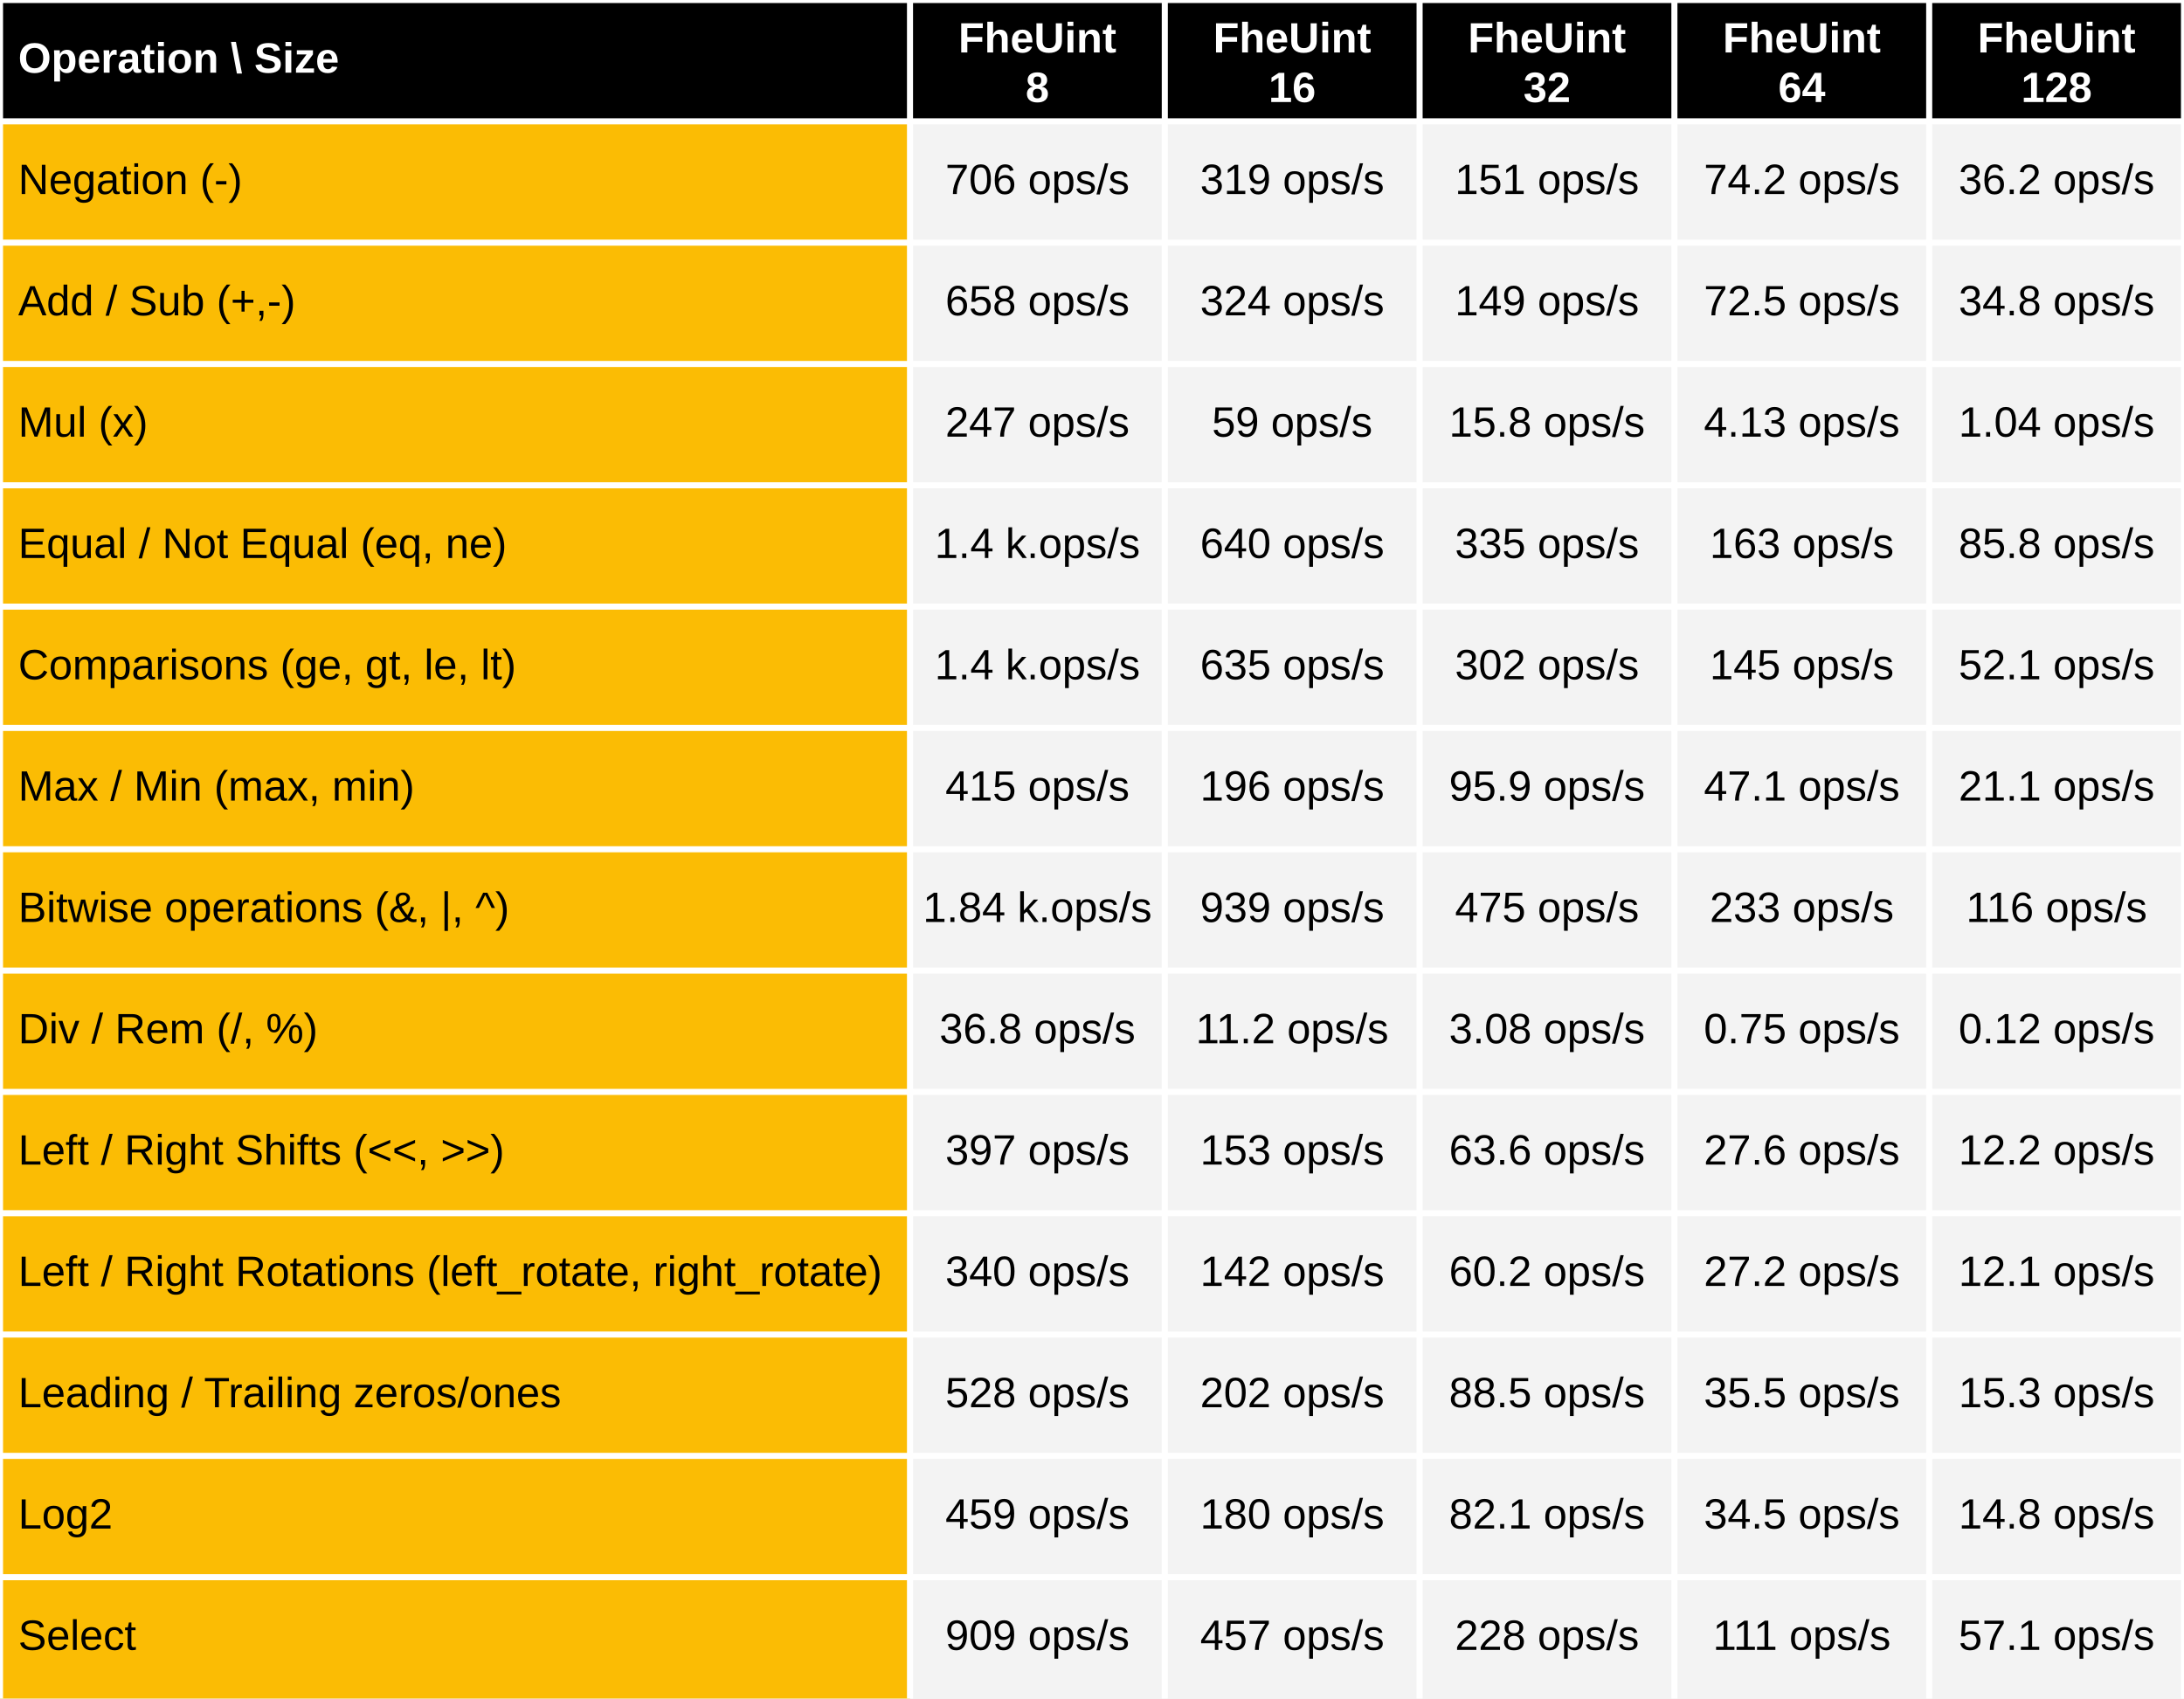
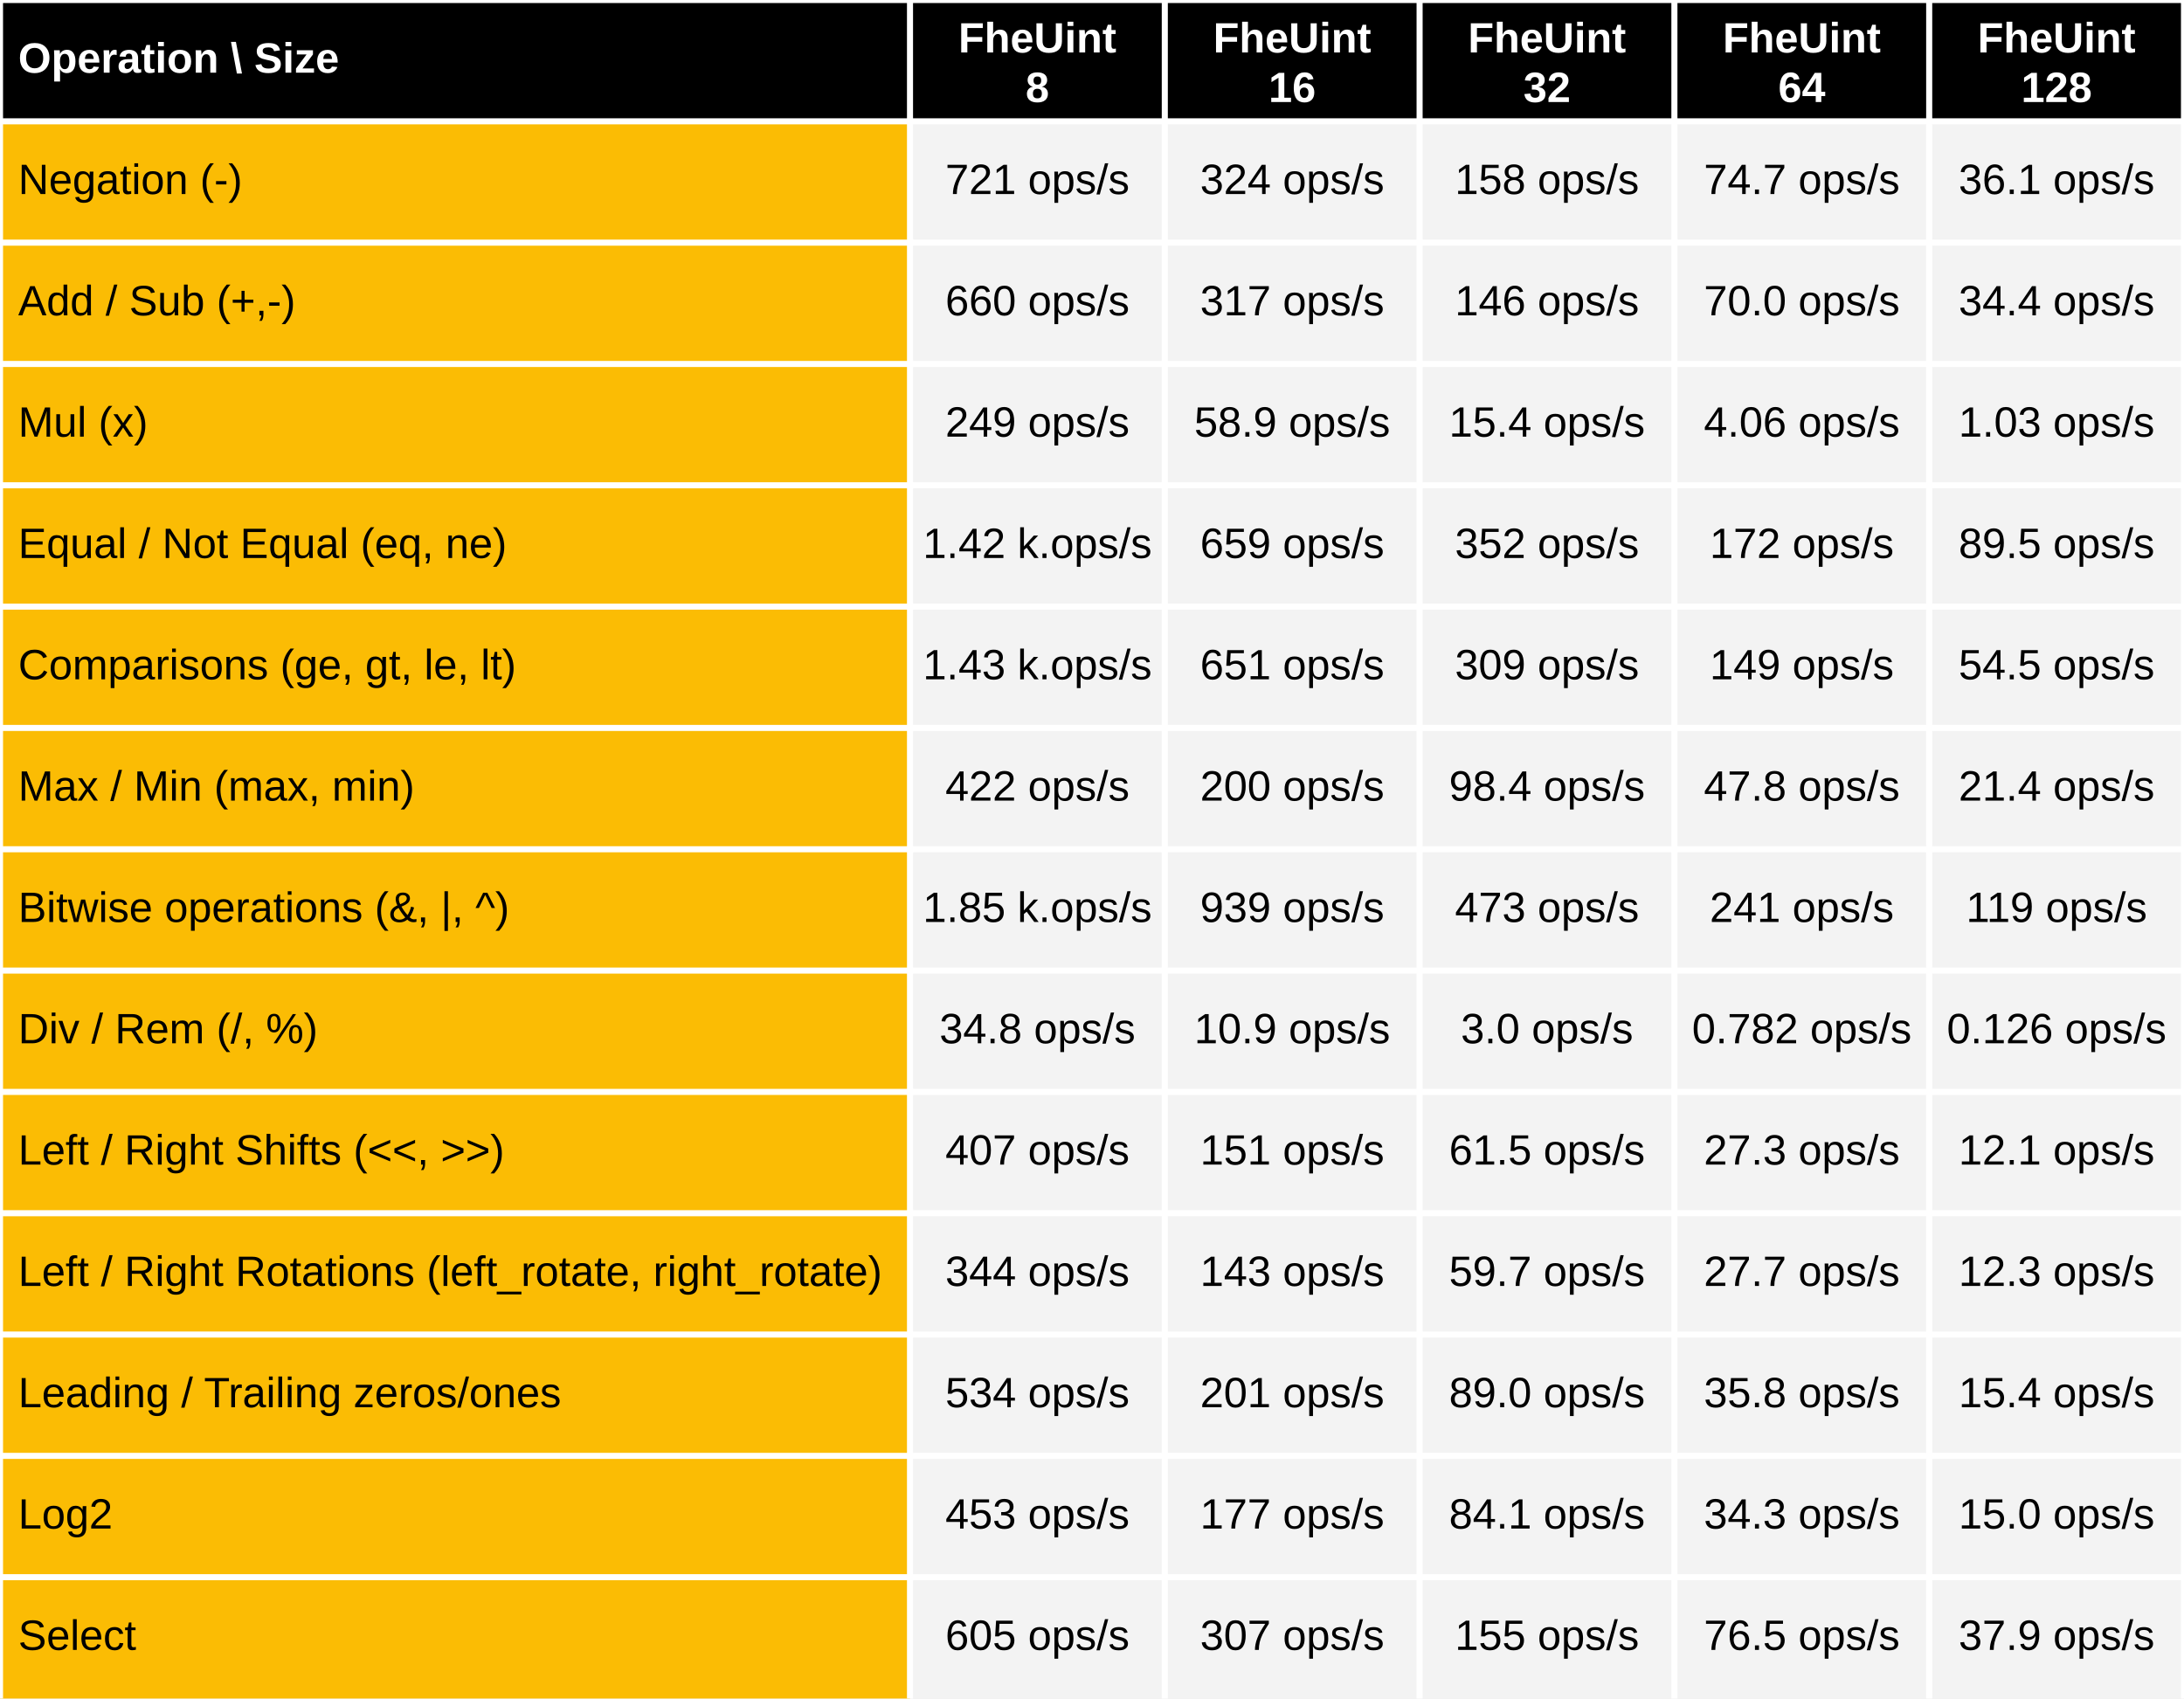
<svg xmlns="http://www.w3.org/2000/svg" viewBox="0 0 720 560" preserveAspectRatio="meet" width="100%" height="560">
  <rect x="0" y="0" width="720" height="40" fill="black" />
  <text dominant-baseline="middle" text-anchor="start" font-family="Arial" font-size="14" font-weight="bold" fill="white" x="6" y="20.0">Operation \ Size</text>
  <text dominant-baseline="middle" text-anchor="middle" font-family="Arial" font-size="14" font-weight="bold" fill="white" x="342.0" y="13.333">FheUint</text>
  <text dominant-baseline="middle" text-anchor="middle" font-family="Arial" font-size="14" font-weight="bold" fill="white" x="342.0" y="29.667">8</text>
  <text dominant-baseline="middle" text-anchor="middle" font-family="Arial" font-size="14" font-weight="bold" fill="white" x="426.0" y="13.333">FheUint</text>
  <text dominant-baseline="middle" text-anchor="middle" font-family="Arial" font-size="14" font-weight="bold" fill="white" x="426.0" y="29.667">16</text>
  <text dominant-baseline="middle" text-anchor="middle" font-family="Arial" font-size="14" font-weight="bold" fill="white" x="510.0" y="13.333">FheUint</text>
  <text dominant-baseline="middle" text-anchor="middle" font-family="Arial" font-size="14" font-weight="bold" fill="white" x="510.0" y="29.667">32</text>
  <text dominant-baseline="middle" text-anchor="middle" font-family="Arial" font-size="14" font-weight="bold" fill="white" x="594.0" y="13.333">FheUint</text>
  <text dominant-baseline="middle" text-anchor="middle" font-family="Arial" font-size="14" font-weight="bold" fill="white" x="594.0" y="29.667">64</text>
  <text dominant-baseline="middle" text-anchor="middle" font-family="Arial" font-size="14" font-weight="bold" fill="white" x="678.0" y="13.333">FheUint</text>
  <text dominant-baseline="middle" text-anchor="middle" font-family="Arial" font-size="14" font-weight="bold" fill="white" x="678.0" y="29.667">128</text>
  <rect x="0" y="40" width="300" height="520" fill="#fbbc04" />
  <rect x="300" y="40" width="420" height="520" fill="#f3f3f3" />
  <text dominant-baseline="middle" text-anchor="start" font-family="Arial" font-size="14" font-weight="normal" fill="black" x="6" y="60.0">Negation (-)</text>
-   <text dominant-baseline="middle" text-anchor="middle" font-family="Arial" font-size="14" font-weight="normal" fill="black" x="342.0" y="60.0">706 ops/s</text>
-   <text dominant-baseline="middle" text-anchor="middle" font-family="Arial" font-size="14" font-weight="normal" fill="black" x="426.0" y="60.0">319 ops/s</text>
-   <text dominant-baseline="middle" text-anchor="middle" font-family="Arial" font-size="14" font-weight="normal" fill="black" x="510.0" y="60.0">151 ops/s</text>
-   <text dominant-baseline="middle" text-anchor="middle" font-family="Arial" font-size="14" font-weight="normal" fill="black" x="594.0" y="60.0">74.2 ops/s</text>
-   <text dominant-baseline="middle" text-anchor="middle" font-family="Arial" font-size="14" font-weight="normal" fill="black" x="678.0" y="60.0">36.2 ops/s</text>
+   <text dominant-baseline="middle" text-anchor="middle" font-family="Arial" font-size="14" font-weight="normal" fill="black" x="342.0" y="60.0">721 ops/s</text>
+   <text dominant-baseline="middle" text-anchor="middle" font-family="Arial" font-size="14" font-weight="normal" fill="black" x="426.0" y="60.0">324 ops/s</text>
+   <text dominant-baseline="middle" text-anchor="middle" font-family="Arial" font-size="14" font-weight="normal" fill="black" x="510.0" y="60.0">158 ops/s</text>
+   <text dominant-baseline="middle" text-anchor="middle" font-family="Arial" font-size="14" font-weight="normal" fill="black" x="594.0" y="60.0">74.7 ops/s</text>
+   <text dominant-baseline="middle" text-anchor="middle" font-family="Arial" font-size="14" font-weight="normal" fill="black" x="678.0" y="60.0">36.1 ops/s</text>
  <text dominant-baseline="middle" text-anchor="start" font-family="Arial" font-size="14" font-weight="normal" fill="black" x="6" y="100.0">Add / Sub (+,-)</text>
-   <text dominant-baseline="middle" text-anchor="middle" font-family="Arial" font-size="14" font-weight="normal" fill="black" x="342.0" y="100.0">658 ops/s</text>
-   <text dominant-baseline="middle" text-anchor="middle" font-family="Arial" font-size="14" font-weight="normal" fill="black" x="426.0" y="100.0">324 ops/s</text>
-   <text dominant-baseline="middle" text-anchor="middle" font-family="Arial" font-size="14" font-weight="normal" fill="black" x="510.0" y="100.0">149 ops/s</text>
-   <text dominant-baseline="middle" text-anchor="middle" font-family="Arial" font-size="14" font-weight="normal" fill="black" x="594.0" y="100.0">72.5 ops/s</text>
-   <text dominant-baseline="middle" text-anchor="middle" font-family="Arial" font-size="14" font-weight="normal" fill="black" x="678.0" y="100.0">34.8 ops/s</text>
+   <text dominant-baseline="middle" text-anchor="middle" font-family="Arial" font-size="14" font-weight="normal" fill="black" x="342.0" y="100.0">660 ops/s</text>
+   <text dominant-baseline="middle" text-anchor="middle" font-family="Arial" font-size="14" font-weight="normal" fill="black" x="426.0" y="100.0">317 ops/s</text>
+   <text dominant-baseline="middle" text-anchor="middle" font-family="Arial" font-size="14" font-weight="normal" fill="black" x="510.0" y="100.0">146 ops/s</text>
+   <text dominant-baseline="middle" text-anchor="middle" font-family="Arial" font-size="14" font-weight="normal" fill="black" x="594.0" y="100.0">70.0 ops/s</text>
+   <text dominant-baseline="middle" text-anchor="middle" font-family="Arial" font-size="14" font-weight="normal" fill="black" x="678.0" y="100.0">34.4 ops/s</text>
  <text dominant-baseline="middle" text-anchor="start" font-family="Arial" font-size="14" font-weight="normal" fill="black" x="6" y="140.0">Mul (x)</text>
-   <text dominant-baseline="middle" text-anchor="middle" font-family="Arial" font-size="14" font-weight="normal" fill="black" x="342.0" y="140.0">247 ops/s</text>
-   <text dominant-baseline="middle" text-anchor="middle" font-family="Arial" font-size="14" font-weight="normal" fill="black" x="426.0" y="140.0">59 ops/s</text>
-   <text dominant-baseline="middle" text-anchor="middle" font-family="Arial" font-size="14" font-weight="normal" fill="black" x="510.0" y="140.0">15.8 ops/s</text>
-   <text dominant-baseline="middle" text-anchor="middle" font-family="Arial" font-size="14" font-weight="normal" fill="black" x="594.0" y="140.0">4.13 ops/s</text>
-   <text dominant-baseline="middle" text-anchor="middle" font-family="Arial" font-size="14" font-weight="normal" fill="black" x="678.0" y="140.0">1.04 ops/s</text>
+   <text dominant-baseline="middle" text-anchor="middle" font-family="Arial" font-size="14" font-weight="normal" fill="black" x="342.0" y="140.0">249 ops/s</text>
+   <text dominant-baseline="middle" text-anchor="middle" font-family="Arial" font-size="14" font-weight="normal" fill="black" x="426.0" y="140.0">58.9 ops/s</text>
+   <text dominant-baseline="middle" text-anchor="middle" font-family="Arial" font-size="14" font-weight="normal" fill="black" x="510.0" y="140.0">15.4 ops/s</text>
+   <text dominant-baseline="middle" text-anchor="middle" font-family="Arial" font-size="14" font-weight="normal" fill="black" x="594.0" y="140.0">4.06 ops/s</text>
+   <text dominant-baseline="middle" text-anchor="middle" font-family="Arial" font-size="14" font-weight="normal" fill="black" x="678.0" y="140.0">1.03 ops/s</text>
  <text dominant-baseline="middle" text-anchor="start" font-family="Arial" font-size="14" font-weight="normal" fill="black" x="6" y="180.0">Equal / Not Equal (eq, ne)</text>
-   <text dominant-baseline="middle" text-anchor="middle" font-family="Arial" font-size="14" font-weight="normal" fill="black" x="342.0" y="180.0">1.4 k.ops/s</text>
-   <text dominant-baseline="middle" text-anchor="middle" font-family="Arial" font-size="14" font-weight="normal" fill="black" x="426.0" y="180.0">640 ops/s</text>
-   <text dominant-baseline="middle" text-anchor="middle" font-family="Arial" font-size="14" font-weight="normal" fill="black" x="510.0" y="180.0">335 ops/s</text>
-   <text dominant-baseline="middle" text-anchor="middle" font-family="Arial" font-size="14" font-weight="normal" fill="black" x="594.0" y="180.0">163 ops/s</text>
-   <text dominant-baseline="middle" text-anchor="middle" font-family="Arial" font-size="14" font-weight="normal" fill="black" x="678.0" y="180.0">85.8 ops/s</text>
+   <text dominant-baseline="middle" text-anchor="middle" font-family="Arial" font-size="14" font-weight="normal" fill="black" x="342.0" y="180.0">1.42 k.ops/s</text>
+   <text dominant-baseline="middle" text-anchor="middle" font-family="Arial" font-size="14" font-weight="normal" fill="black" x="426.0" y="180.0">659 ops/s</text>
+   <text dominant-baseline="middle" text-anchor="middle" font-family="Arial" font-size="14" font-weight="normal" fill="black" x="510.0" y="180.0">352 ops/s</text>
+   <text dominant-baseline="middle" text-anchor="middle" font-family="Arial" font-size="14" font-weight="normal" fill="black" x="594.0" y="180.0">172 ops/s</text>
+   <text dominant-baseline="middle" text-anchor="middle" font-family="Arial" font-size="14" font-weight="normal" fill="black" x="678.0" y="180.0">89.5 ops/s</text>
  <text dominant-baseline="middle" text-anchor="start" font-family="Arial" font-size="14" font-weight="normal" fill="black" x="6" y="220.0">Comparisons (ge, gt, le, lt)</text>
-   <text dominant-baseline="middle" text-anchor="middle" font-family="Arial" font-size="14" font-weight="normal" fill="black" x="342.0" y="220.0">1.4 k.ops/s</text>
-   <text dominant-baseline="middle" text-anchor="middle" font-family="Arial" font-size="14" font-weight="normal" fill="black" x="426.0" y="220.0">635 ops/s</text>
-   <text dominant-baseline="middle" text-anchor="middle" font-family="Arial" font-size="14" font-weight="normal" fill="black" x="510.0" y="220.0">302 ops/s</text>
-   <text dominant-baseline="middle" text-anchor="middle" font-family="Arial" font-size="14" font-weight="normal" fill="black" x="594.0" y="220.0">145 ops/s</text>
-   <text dominant-baseline="middle" text-anchor="middle" font-family="Arial" font-size="14" font-weight="normal" fill="black" x="678.0" y="220.0">52.1 ops/s</text>
+   <text dominant-baseline="middle" text-anchor="middle" font-family="Arial" font-size="14" font-weight="normal" fill="black" x="342.0" y="220.0">1.43 k.ops/s</text>
+   <text dominant-baseline="middle" text-anchor="middle" font-family="Arial" font-size="14" font-weight="normal" fill="black" x="426.0" y="220.0">651 ops/s</text>
+   <text dominant-baseline="middle" text-anchor="middle" font-family="Arial" font-size="14" font-weight="normal" fill="black" x="510.0" y="220.0">309 ops/s</text>
+   <text dominant-baseline="middle" text-anchor="middle" font-family="Arial" font-size="14" font-weight="normal" fill="black" x="594.0" y="220.0">149 ops/s</text>
+   <text dominant-baseline="middle" text-anchor="middle" font-family="Arial" font-size="14" font-weight="normal" fill="black" x="678.0" y="220.0">54.5 ops/s</text>
  <text dominant-baseline="middle" text-anchor="start" font-family="Arial" font-size="14" font-weight="normal" fill="black" x="6" y="260.0">Max / Min (max, min)</text>
-   <text dominant-baseline="middle" text-anchor="middle" font-family="Arial" font-size="14" font-weight="normal" fill="black" x="342.0" y="260.0">415 ops/s</text>
-   <text dominant-baseline="middle" text-anchor="middle" font-family="Arial" font-size="14" font-weight="normal" fill="black" x="426.0" y="260.0">196 ops/s</text>
-   <text dominant-baseline="middle" text-anchor="middle" font-family="Arial" font-size="14" font-weight="normal" fill="black" x="510.0" y="260.0">95.9 ops/s</text>
-   <text dominant-baseline="middle" text-anchor="middle" font-family="Arial" font-size="14" font-weight="normal" fill="black" x="594.0" y="260.0">47.1 ops/s</text>
-   <text dominant-baseline="middle" text-anchor="middle" font-family="Arial" font-size="14" font-weight="normal" fill="black" x="678.0" y="260.0">21.1 ops/s</text>
+   <text dominant-baseline="middle" text-anchor="middle" font-family="Arial" font-size="14" font-weight="normal" fill="black" x="342.0" y="260.0">422 ops/s</text>
+   <text dominant-baseline="middle" text-anchor="middle" font-family="Arial" font-size="14" font-weight="normal" fill="black" x="426.0" y="260.0">200 ops/s</text>
+   <text dominant-baseline="middle" text-anchor="middle" font-family="Arial" font-size="14" font-weight="normal" fill="black" x="510.0" y="260.0">98.4 ops/s</text>
+   <text dominant-baseline="middle" text-anchor="middle" font-family="Arial" font-size="14" font-weight="normal" fill="black" x="594.0" y="260.0">47.8 ops/s</text>
+   <text dominant-baseline="middle" text-anchor="middle" font-family="Arial" font-size="14" font-weight="normal" fill="black" x="678.0" y="260.0">21.4 ops/s</text>
  <text dominant-baseline="middle" text-anchor="start" font-family="Arial" font-size="14" font-weight="normal" fill="black" x="6" y="300.0">Bitwise operations (&amp;, |, ^)</text>
-   <text dominant-baseline="middle" text-anchor="middle" font-family="Arial" font-size="14" font-weight="normal" fill="black" x="342.0" y="300.0">1.84 k.ops/s</text>
+   <text dominant-baseline="middle" text-anchor="middle" font-family="Arial" font-size="14" font-weight="normal" fill="black" x="342.0" y="300.0">1.85 k.ops/s</text>
  <text dominant-baseline="middle" text-anchor="middle" font-family="Arial" font-size="14" font-weight="normal" fill="black" x="426.0" y="300.0">939 ops/s</text>
-   <text dominant-baseline="middle" text-anchor="middle" font-family="Arial" font-size="14" font-weight="normal" fill="black" x="510.0" y="300.0">475 ops/s</text>
-   <text dominant-baseline="middle" text-anchor="middle" font-family="Arial" font-size="14" font-weight="normal" fill="black" x="594.0" y="300.0">233 ops/s</text>
-   <text dominant-baseline="middle" text-anchor="middle" font-family="Arial" font-size="14" font-weight="normal" fill="black" x="678.0" y="300.0">116 ops/s</text>
+   <text dominant-baseline="middle" text-anchor="middle" font-family="Arial" font-size="14" font-weight="normal" fill="black" x="510.0" y="300.0">473 ops/s</text>
+   <text dominant-baseline="middle" text-anchor="middle" font-family="Arial" font-size="14" font-weight="normal" fill="black" x="594.0" y="300.0">241 ops/s</text>
+   <text dominant-baseline="middle" text-anchor="middle" font-family="Arial" font-size="14" font-weight="normal" fill="black" x="678.0" y="300.0">119 ops/s</text>
  <text dominant-baseline="middle" text-anchor="start" font-family="Arial" font-size="14" font-weight="normal" fill="black" x="6" y="340.0">Div / Rem  (/, %)</text>
-   <text dominant-baseline="middle" text-anchor="middle" font-family="Arial" font-size="14" font-weight="normal" fill="black" x="342.0" y="340.0">36.8 ops/s</text>
-   <text dominant-baseline="middle" text-anchor="middle" font-family="Arial" font-size="14" font-weight="normal" fill="black" x="426.0" y="340.0">11.2 ops/s</text>
-   <text dominant-baseline="middle" text-anchor="middle" font-family="Arial" font-size="14" font-weight="normal" fill="black" x="510.0" y="340.0">3.08 ops/s</text>
-   <text dominant-baseline="middle" text-anchor="middle" font-family="Arial" font-size="14" font-weight="normal" fill="black" x="594.0" y="340.0">0.75 ops/s</text>
-   <text dominant-baseline="middle" text-anchor="middle" font-family="Arial" font-size="14" font-weight="normal" fill="black" x="678.0" y="340.0">0.12 ops/s</text>
+   <text dominant-baseline="middle" text-anchor="middle" font-family="Arial" font-size="14" font-weight="normal" fill="black" x="342.0" y="340.0">34.8 ops/s</text>
+   <text dominant-baseline="middle" text-anchor="middle" font-family="Arial" font-size="14" font-weight="normal" fill="black" x="426.0" y="340.0">10.9 ops/s</text>
+   <text dominant-baseline="middle" text-anchor="middle" font-family="Arial" font-size="14" font-weight="normal" fill="black" x="510.0" y="340.0">3.0 ops/s</text>
+   <text dominant-baseline="middle" text-anchor="middle" font-family="Arial" font-size="14" font-weight="normal" fill="black" x="594.0" y="340.0">0.782 ops/s</text>
+   <text dominant-baseline="middle" text-anchor="middle" font-family="Arial" font-size="14" font-weight="normal" fill="black" x="678.0" y="340.0">0.126 ops/s</text>
  <text dominant-baseline="middle" text-anchor="start" font-family="Arial" font-size="14" font-weight="normal" fill="black" x="6" y="380.0">Left / Right Shifts (&lt;&lt;, &gt;&gt;)</text>
-   <text dominant-baseline="middle" text-anchor="middle" font-family="Arial" font-size="14" font-weight="normal" fill="black" x="342.0" y="380.0">397 ops/s</text>
-   <text dominant-baseline="middle" text-anchor="middle" font-family="Arial" font-size="14" font-weight="normal" fill="black" x="426.0" y="380.0">153 ops/s</text>
-   <text dominant-baseline="middle" text-anchor="middle" font-family="Arial" font-size="14" font-weight="normal" fill="black" x="510.0" y="380.0">63.6 ops/s</text>
-   <text dominant-baseline="middle" text-anchor="middle" font-family="Arial" font-size="14" font-weight="normal" fill="black" x="594.0" y="380.0">27.6 ops/s</text>
-   <text dominant-baseline="middle" text-anchor="middle" font-family="Arial" font-size="14" font-weight="normal" fill="black" x="678.0" y="380.0">12.2 ops/s</text>
+   <text dominant-baseline="middle" text-anchor="middle" font-family="Arial" font-size="14" font-weight="normal" fill="black" x="342.0" y="380.0">407 ops/s</text>
+   <text dominant-baseline="middle" text-anchor="middle" font-family="Arial" font-size="14" font-weight="normal" fill="black" x="426.0" y="380.0">151 ops/s</text>
+   <text dominant-baseline="middle" text-anchor="middle" font-family="Arial" font-size="14" font-weight="normal" fill="black" x="510.0" y="380.0">61.5 ops/s</text>
+   <text dominant-baseline="middle" text-anchor="middle" font-family="Arial" font-size="14" font-weight="normal" fill="black" x="594.0" y="380.0">27.3 ops/s</text>
+   <text dominant-baseline="middle" text-anchor="middle" font-family="Arial" font-size="14" font-weight="normal" fill="black" x="678.0" y="380.0">12.1 ops/s</text>
  <text dominant-baseline="middle" text-anchor="start" font-family="Arial" font-size="14" font-weight="normal" fill="black" x="6" y="420.0">Left / Right Rotations (left_rotate, right_rotate)</text>
-   <text dominant-baseline="middle" text-anchor="middle" font-family="Arial" font-size="14" font-weight="normal" fill="black" x="342.0" y="420.0">340 ops/s</text>
-   <text dominant-baseline="middle" text-anchor="middle" font-family="Arial" font-size="14" font-weight="normal" fill="black" x="426.0" y="420.0">142 ops/s</text>
-   <text dominant-baseline="middle" text-anchor="middle" font-family="Arial" font-size="14" font-weight="normal" fill="black" x="510.0" y="420.0">60.2 ops/s</text>
-   <text dominant-baseline="middle" text-anchor="middle" font-family="Arial" font-size="14" font-weight="normal" fill="black" x="594.0" y="420.0">27.2 ops/s</text>
-   <text dominant-baseline="middle" text-anchor="middle" font-family="Arial" font-size="14" font-weight="normal" fill="black" x="678.0" y="420.0">12.1 ops/s</text>
+   <text dominant-baseline="middle" text-anchor="middle" font-family="Arial" font-size="14" font-weight="normal" fill="black" x="342.0" y="420.0">344 ops/s</text>
+   <text dominant-baseline="middle" text-anchor="middle" font-family="Arial" font-size="14" font-weight="normal" fill="black" x="426.0" y="420.0">143 ops/s</text>
+   <text dominant-baseline="middle" text-anchor="middle" font-family="Arial" font-size="14" font-weight="normal" fill="black" x="510.0" y="420.0">59.7 ops/s</text>
+   <text dominant-baseline="middle" text-anchor="middle" font-family="Arial" font-size="14" font-weight="normal" fill="black" x="594.0" y="420.0">27.7 ops/s</text>
+   <text dominant-baseline="middle" text-anchor="middle" font-family="Arial" font-size="14" font-weight="normal" fill="black" x="678.0" y="420.0">12.3 ops/s</text>
  <text dominant-baseline="middle" text-anchor="start" font-family="Arial" font-size="14" font-weight="normal" fill="black" x="6" y="460.0">Leading / Trailing zeros/ones</text>
-   <text dominant-baseline="middle" text-anchor="middle" font-family="Arial" font-size="14" font-weight="normal" fill="black" x="342.0" y="460.0">528 ops/s</text>
-   <text dominant-baseline="middle" text-anchor="middle" font-family="Arial" font-size="14" font-weight="normal" fill="black" x="426.0" y="460.0">202 ops/s</text>
-   <text dominant-baseline="middle" text-anchor="middle" font-family="Arial" font-size="14" font-weight="normal" fill="black" x="510.0" y="460.0">88.5 ops/s</text>
-   <text dominant-baseline="middle" text-anchor="middle" font-family="Arial" font-size="14" font-weight="normal" fill="black" x="594.0" y="460.0">35.5 ops/s</text>
-   <text dominant-baseline="middle" text-anchor="middle" font-family="Arial" font-size="14" font-weight="normal" fill="black" x="678.0" y="460.0">15.3 ops/s</text>
+   <text dominant-baseline="middle" text-anchor="middle" font-family="Arial" font-size="14" font-weight="normal" fill="black" x="342.0" y="460.0">534 ops/s</text>
+   <text dominant-baseline="middle" text-anchor="middle" font-family="Arial" font-size="14" font-weight="normal" fill="black" x="426.0" y="460.0">201 ops/s</text>
+   <text dominant-baseline="middle" text-anchor="middle" font-family="Arial" font-size="14" font-weight="normal" fill="black" x="510.0" y="460.0">89.0 ops/s</text>
+   <text dominant-baseline="middle" text-anchor="middle" font-family="Arial" font-size="14" font-weight="normal" fill="black" x="594.0" y="460.0">35.8 ops/s</text>
+   <text dominant-baseline="middle" text-anchor="middle" font-family="Arial" font-size="14" font-weight="normal" fill="black" x="678.0" y="460.0">15.4 ops/s</text>
  <text dominant-baseline="middle" text-anchor="start" font-family="Arial" font-size="14" font-weight="normal" fill="black" x="6" y="500.0">Log2</text>
-   <text dominant-baseline="middle" text-anchor="middle" font-family="Arial" font-size="14" font-weight="normal" fill="black" x="342.0" y="500.0">459 ops/s</text>
-   <text dominant-baseline="middle" text-anchor="middle" font-family="Arial" font-size="14" font-weight="normal" fill="black" x="426.0" y="500.0">180 ops/s</text>
-   <text dominant-baseline="middle" text-anchor="middle" font-family="Arial" font-size="14" font-weight="normal" fill="black" x="510.0" y="500.0">82.1 ops/s</text>
-   <text dominant-baseline="middle" text-anchor="middle" font-family="Arial" font-size="14" font-weight="normal" fill="black" x="594.0" y="500.0">34.5 ops/s</text>
-   <text dominant-baseline="middle" text-anchor="middle" font-family="Arial" font-size="14" font-weight="normal" fill="black" x="678.0" y="500.0">14.8 ops/s</text>
+   <text dominant-baseline="middle" text-anchor="middle" font-family="Arial" font-size="14" font-weight="normal" fill="black" x="342.0" y="500.0">453 ops/s</text>
+   <text dominant-baseline="middle" text-anchor="middle" font-family="Arial" font-size="14" font-weight="normal" fill="black" x="426.0" y="500.0">177 ops/s</text>
+   <text dominant-baseline="middle" text-anchor="middle" font-family="Arial" font-size="14" font-weight="normal" fill="black" x="510.0" y="500.0">84.1 ops/s</text>
+   <text dominant-baseline="middle" text-anchor="middle" font-family="Arial" font-size="14" font-weight="normal" fill="black" x="594.0" y="500.0">34.3 ops/s</text>
+   <text dominant-baseline="middle" text-anchor="middle" font-family="Arial" font-size="14" font-weight="normal" fill="black" x="678.0" y="500.0">15.0 ops/s</text>
  <text dominant-baseline="middle" text-anchor="start" font-family="Arial" font-size="14" font-weight="normal" fill="black" x="6" y="540.0">Select</text>
-   <text dominant-baseline="middle" text-anchor="middle" font-family="Arial" font-size="14" font-weight="normal" fill="black" x="342.0" y="540.0">909 ops/s</text>
-   <text dominant-baseline="middle" text-anchor="middle" font-family="Arial" font-size="14" font-weight="normal" fill="black" x="426.0" y="540.0">457 ops/s</text>
-   <text dominant-baseline="middle" text-anchor="middle" font-family="Arial" font-size="14" font-weight="normal" fill="black" x="510.0" y="540.0">228 ops/s</text>
-   <text dominant-baseline="middle" text-anchor="middle" font-family="Arial" font-size="14" font-weight="normal" fill="black" x="594.0" y="540.0">111 ops/s</text>
-   <text dominant-baseline="middle" text-anchor="middle" font-family="Arial" font-size="14" font-weight="normal" fill="black" x="678.0" y="540.0">57.1 ops/s</text>
+   <text dominant-baseline="middle" text-anchor="middle" font-family="Arial" font-size="14" font-weight="normal" fill="black" x="342.0" y="540.0">605 ops/s</text>
+   <text dominant-baseline="middle" text-anchor="middle" font-family="Arial" font-size="14" font-weight="normal" fill="black" x="426.0" y="540.0">307 ops/s</text>
+   <text dominant-baseline="middle" text-anchor="middle" font-family="Arial" font-size="14" font-weight="normal" fill="black" x="510.0" y="540.0">155 ops/s</text>
+   <text dominant-baseline="middle" text-anchor="middle" font-family="Arial" font-size="14" font-weight="normal" fill="black" x="594.0" y="540.0">76.5 ops/s</text>
+   <text dominant-baseline="middle" text-anchor="middle" font-family="Arial" font-size="14" font-weight="normal" fill="black" x="678.0" y="540.0">37.9 ops/s</text>
  <line stroke="white" stroke-width="2" x1="0" y1="0" x2="720" y2="0" />
  <line stroke="white" stroke-width="2" x1="0" y1="40" x2="720" y2="40" />
  <line stroke="white" stroke-width="2" x1="0" y1="80" x2="720" y2="80" />
  <line stroke="white" stroke-width="2" x1="0" y1="120" x2="720" y2="120" />
  <line stroke="white" stroke-width="2" x1="0" y1="160" x2="720" y2="160" />
  <line stroke="white" stroke-width="2" x1="0" y1="200" x2="720" y2="200" />
  <line stroke="white" stroke-width="2" x1="0" y1="240" x2="720" y2="240" />
  <line stroke="white" stroke-width="2" x1="0" y1="280" x2="720" y2="280" />
  <line stroke="white" stroke-width="2" x1="0" y1="320" x2="720" y2="320" />
  <line stroke="white" stroke-width="2" x1="0" y1="360" x2="720" y2="360" />
  <line stroke="white" stroke-width="2" x1="0" y1="400" x2="720" y2="400" />
  <line stroke="white" stroke-width="2" x1="0" y1="440" x2="720" y2="440" />
  <line stroke="white" stroke-width="2" x1="0" y1="480" x2="720" y2="480" />
  <line stroke="white" stroke-width="2" x1="0" y1="520" x2="720" y2="520" />
  <line stroke="white" stroke-width="2" x1="0" y1="0" x2="0" y2="560" />
  <line stroke="white" stroke-width="2" x1="300.0" y1="0" x2="300.0" y2="560" />
  <line stroke="white" stroke-width="2" x1="384.0" y1="0" x2="384.0" y2="560" />
  <line stroke="white" stroke-width="2" x1="468.0" y1="0" x2="468.0" y2="560" />
  <line stroke="white" stroke-width="2" x1="552.0" y1="0" x2="552.0" y2="560" />
  <line stroke="white" stroke-width="2" x1="636.0" y1="0" x2="636.0" y2="560" />
  <line stroke="white" stroke-width="2" x1="720.0" y1="0" x2="720.0" y2="560" />
</svg>
